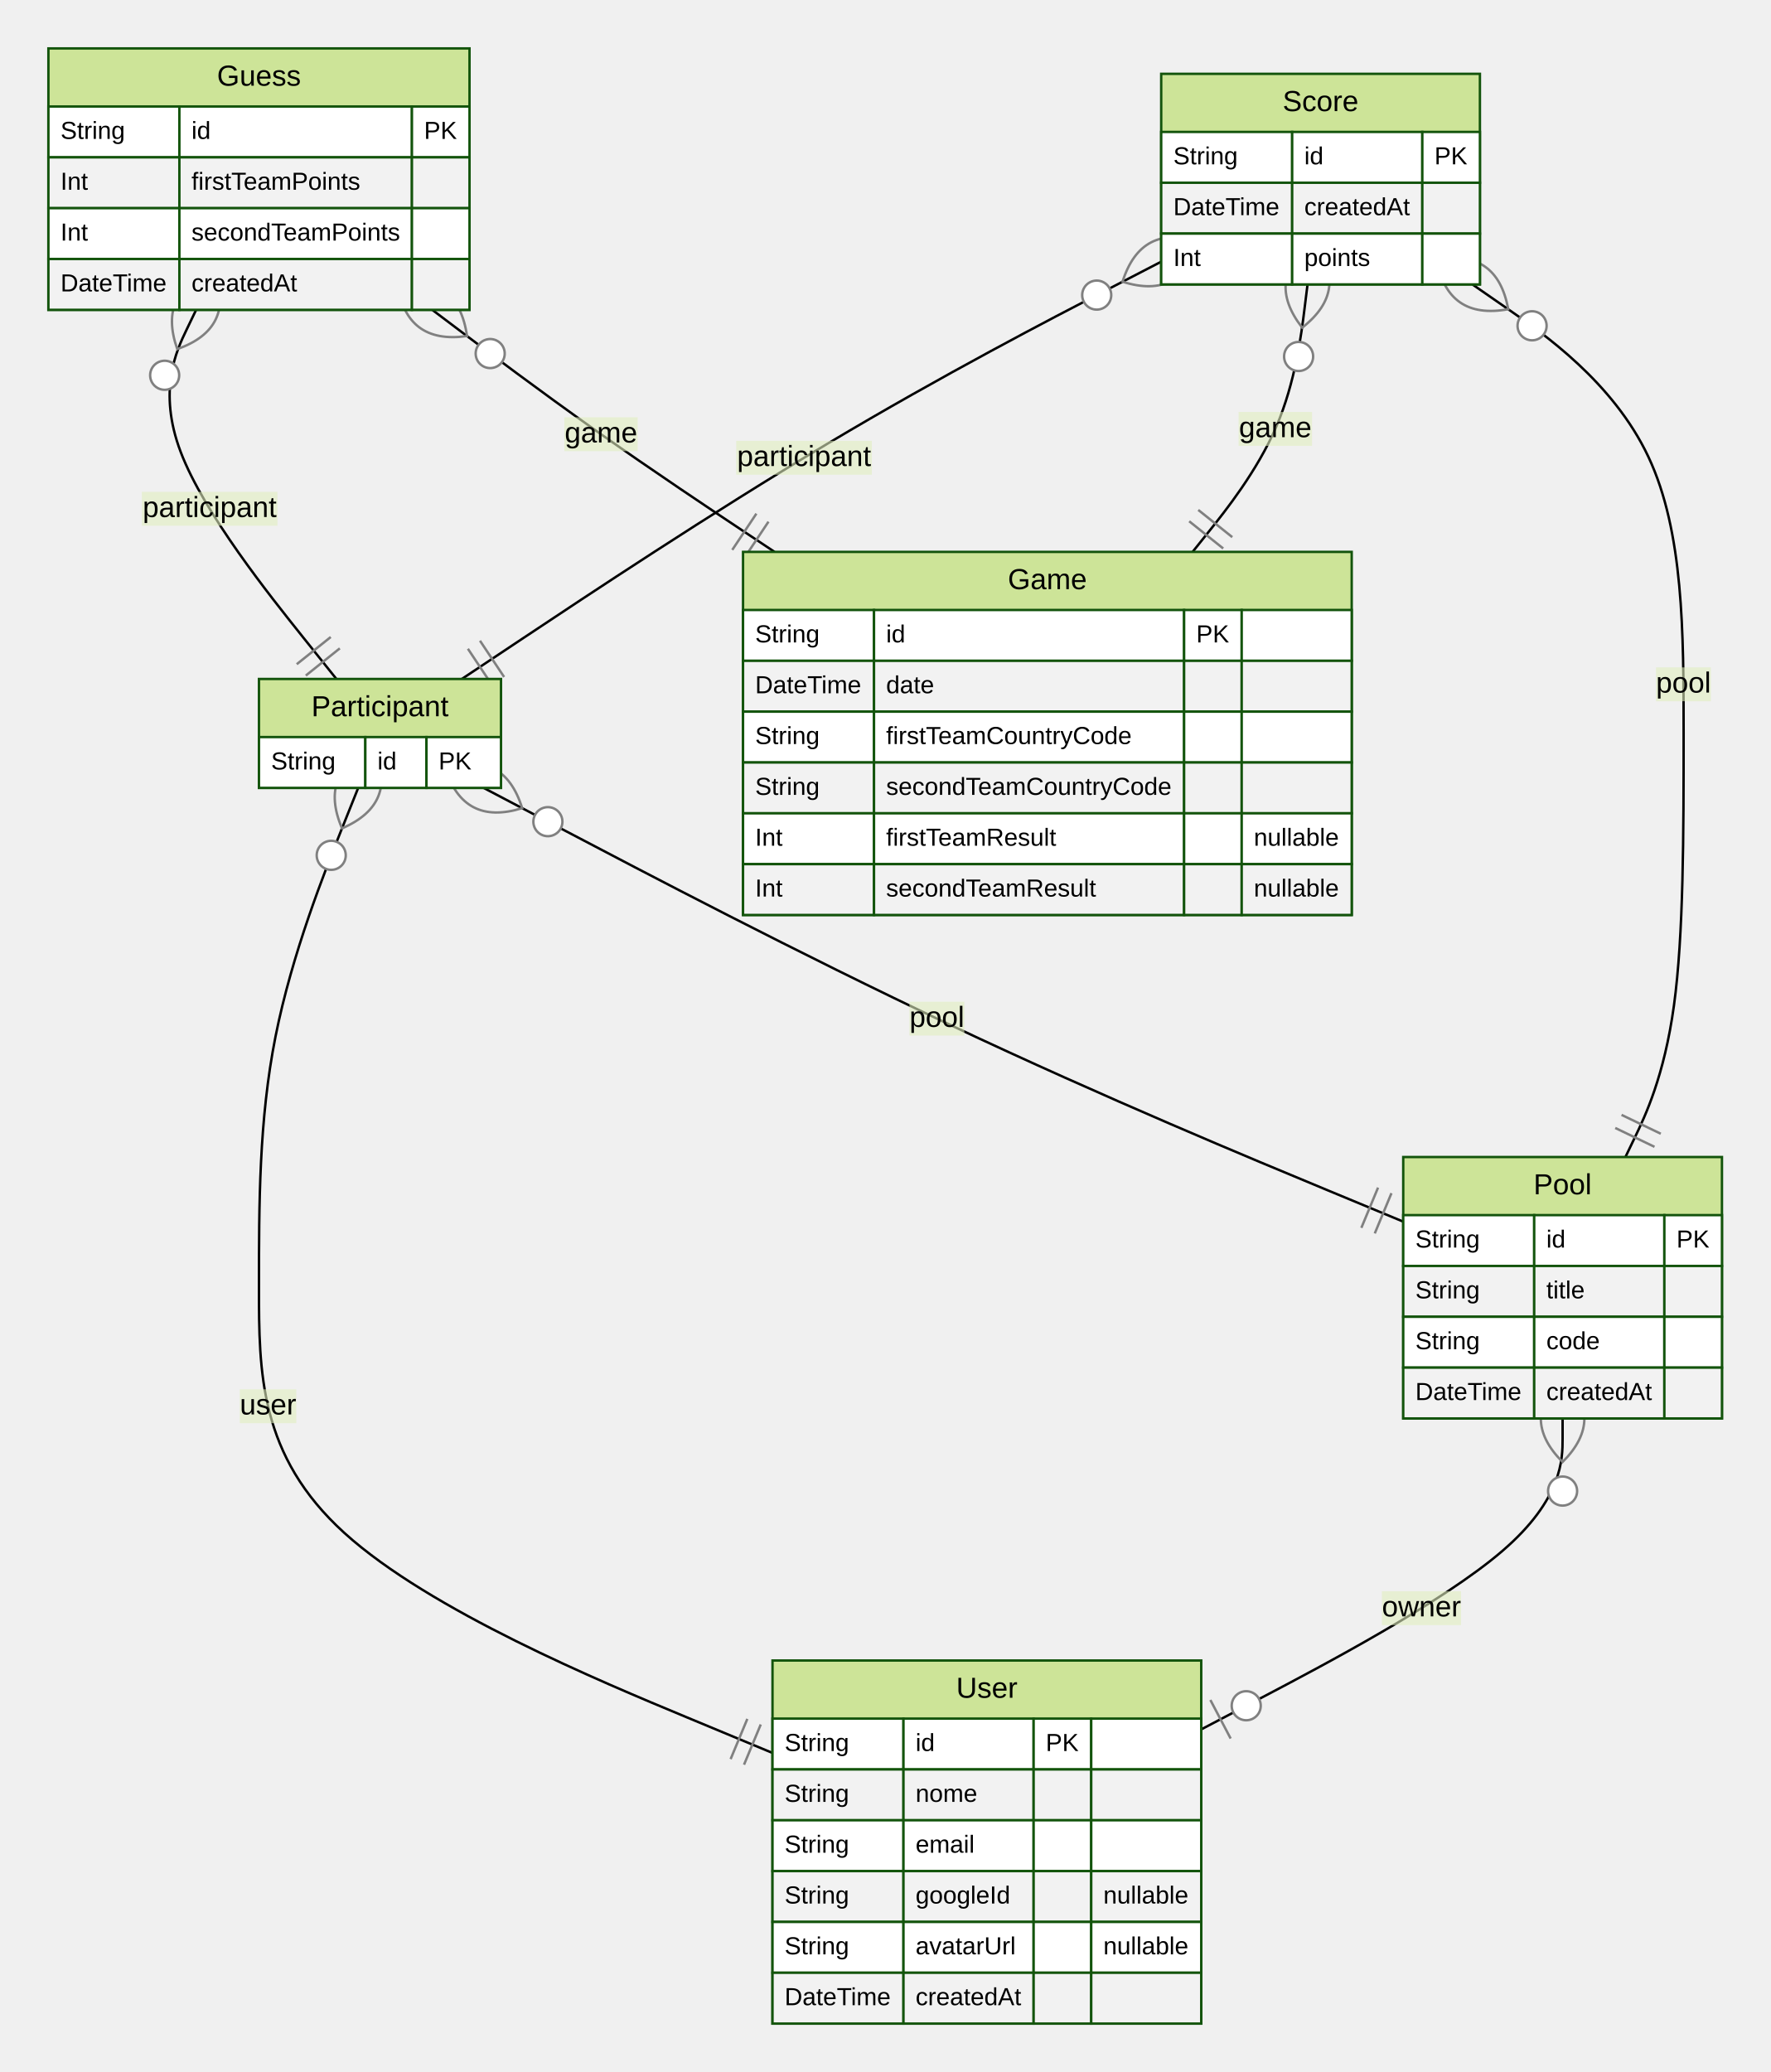
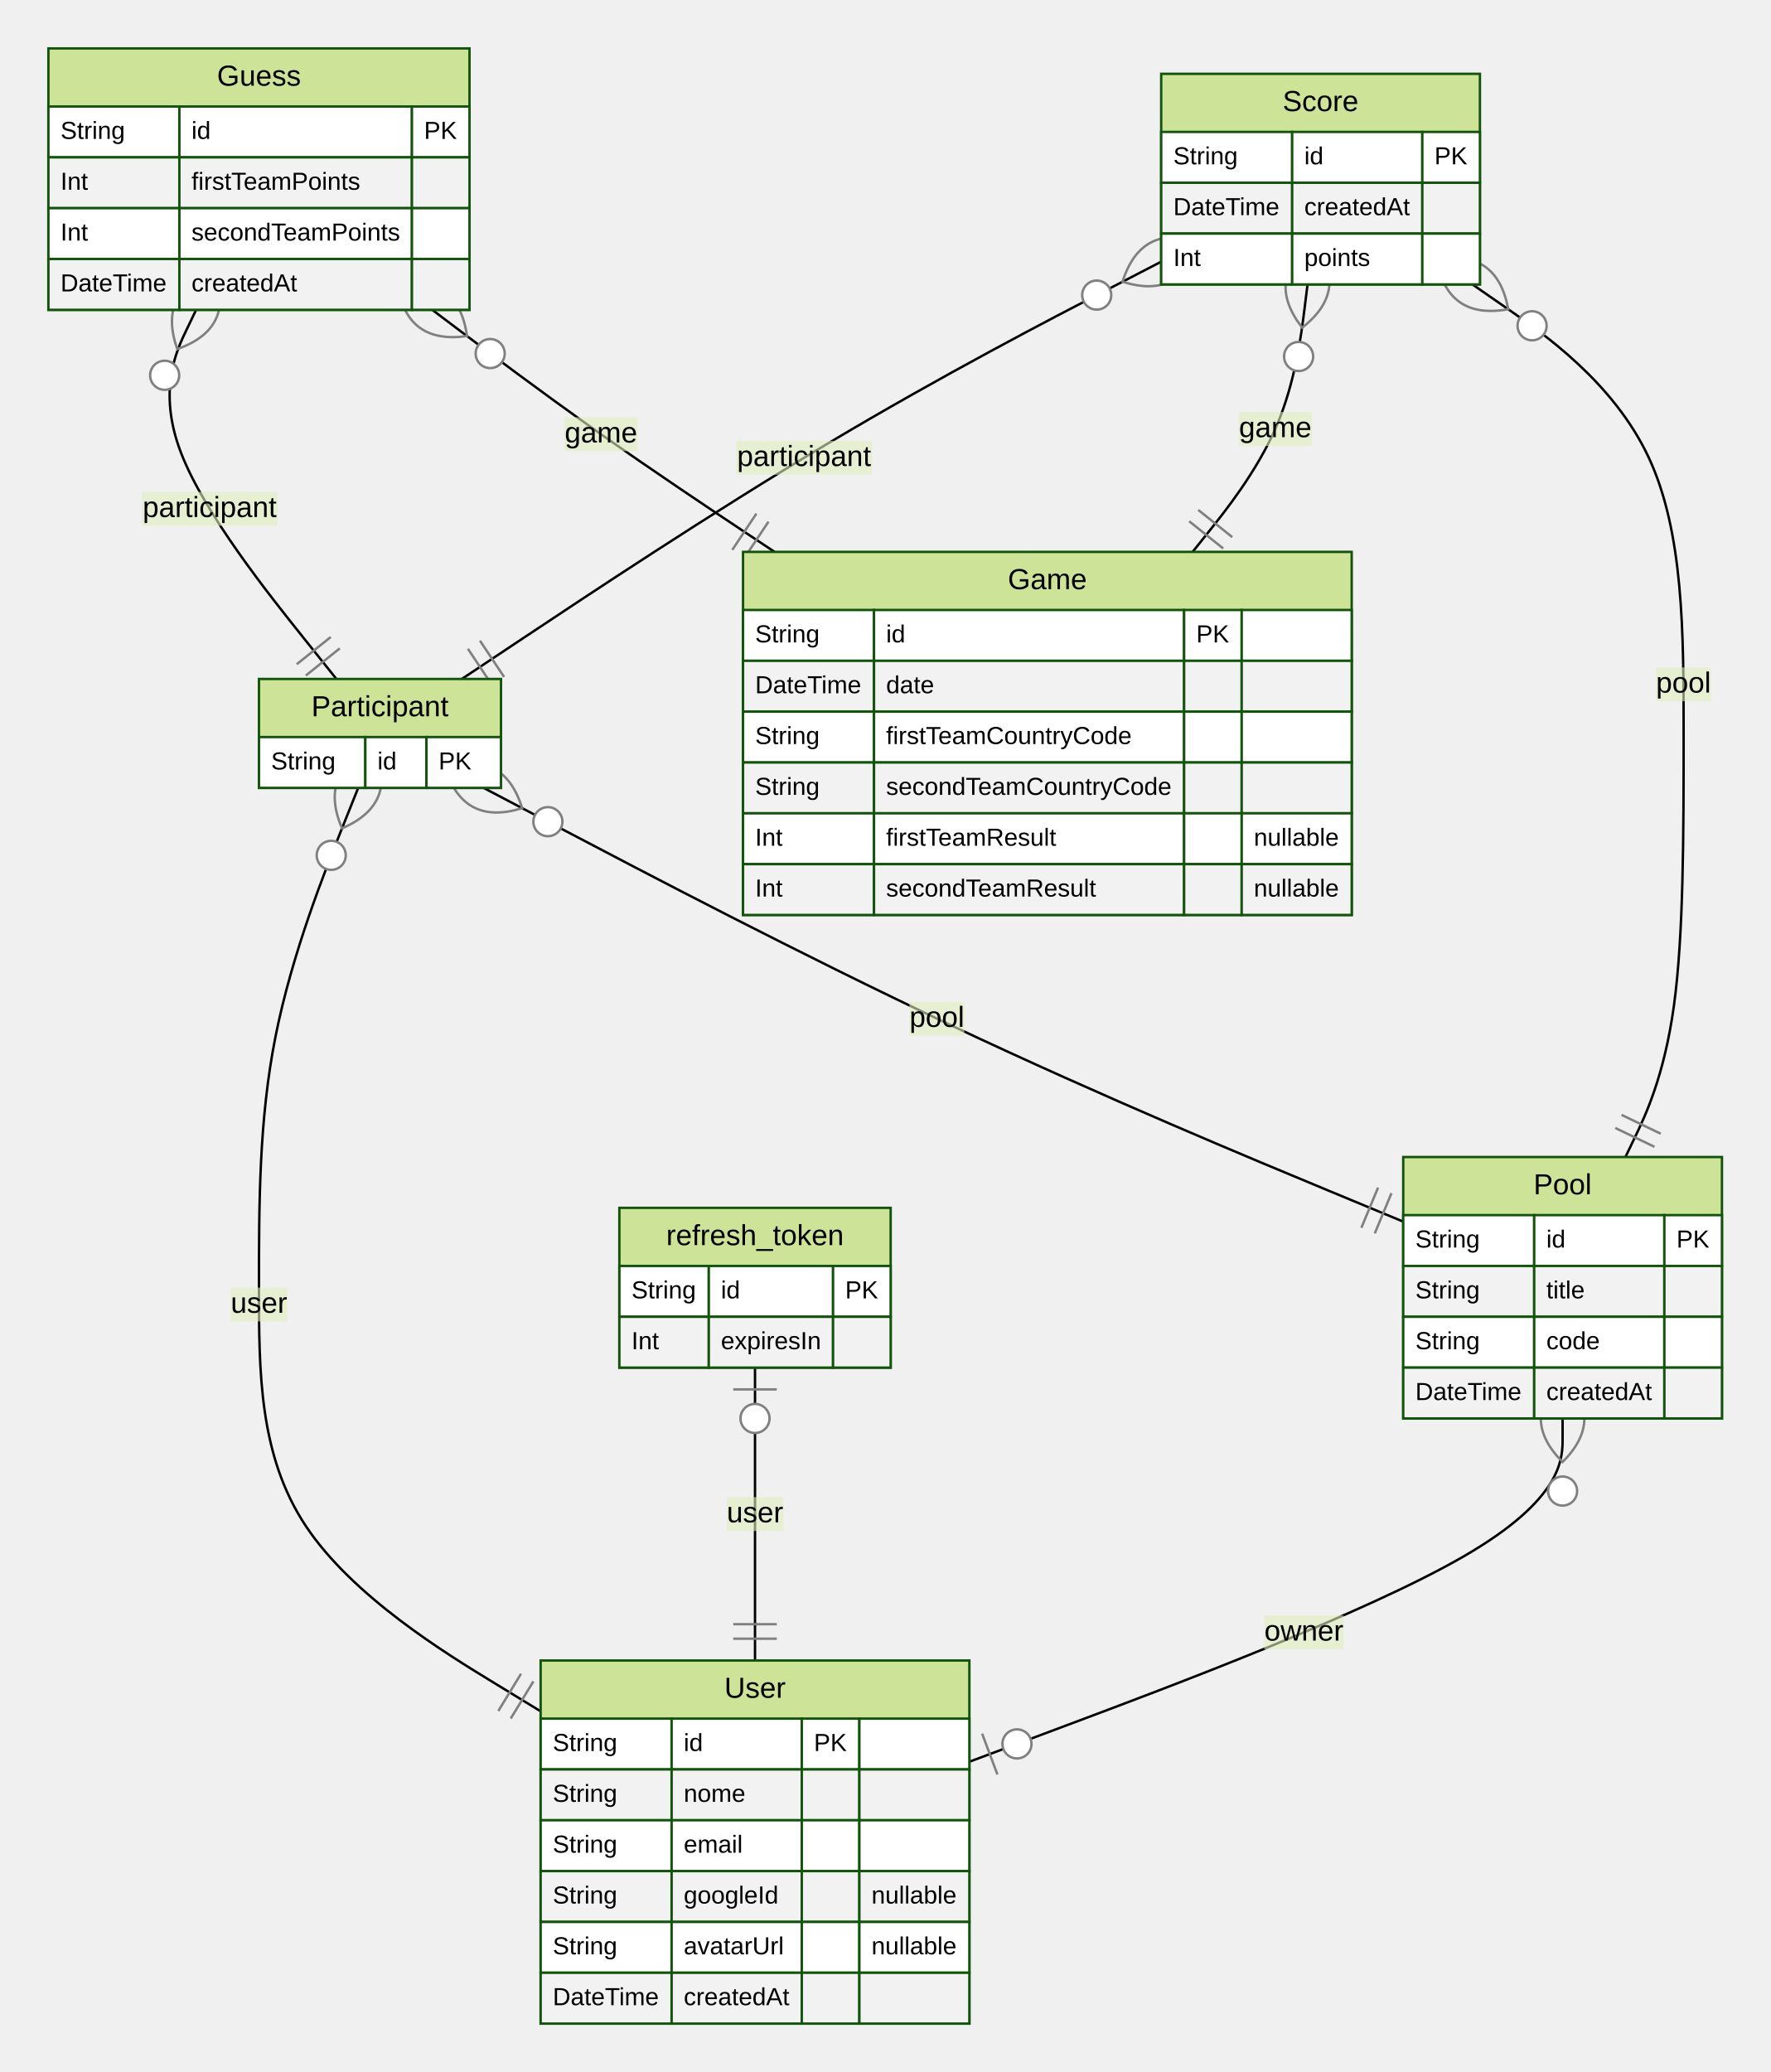
<svg xmlns="http://www.w3.org/2000/svg" aria-labelledby="chart-title-mermaid-0 chart-desc-mermaid-0" role="img" viewBox="0 0 731.446 856" style="max-width: 731.446px; background-color: white;" width="100%" id="mermaid-0">
  <style>#mermaid-0 {font-family:"trebuchet ms",verdana,arial,sans-serif;font-size:16px;fill:#000000;}#mermaid-0 .error-icon{fill:#552222;}#mermaid-0 .error-text{fill:#552222;stroke:#552222;}#mermaid-0 .edge-thickness-normal{stroke-width:2px;}#mermaid-0 .edge-thickness-thick{stroke-width:3.5px;}#mermaid-0 .edge-pattern-solid{stroke-dasharray:0;}#mermaid-0 .edge-pattern-dashed{stroke-dasharray:3;}#mermaid-0 .edge-pattern-dotted{stroke-dasharray:2;}#mermaid-0 .marker{fill:#000000;stroke:#000000;}#mermaid-0 .marker.cross{stroke:#000000;}#mermaid-0 svg{font-family:"trebuchet ms",verdana,arial,sans-serif;font-size:16px;}#mermaid-0 .entityBox{fill:#cde498;stroke:#13540c;}#mermaid-0 .attributeBoxOdd{fill:#ffffff;stroke:#13540c;}#mermaid-0 .attributeBoxEven{fill:#f2f2f2;stroke:#13540c;}#mermaid-0 .relationshipLabelBox{fill:hsl(78.158, 58.462%, 84.51%);opacity:0.7;background-color:hsl(78.158, 58.462%, 84.51%);}#mermaid-0 .relationshipLabelBox rect{opacity:0.5;}#mermaid-0 .relationshipLine{stroke:#000000;}#mermaid-0 :root{--mermaid-font-family:"trebuchet ms",verdana,arial,sans-serif;}</style>
  <g />
  <defs>
    <marker orient="auto" markerHeight="18" markerWidth="18" refY="9" refX="0" id="ONLY_ONE_START">
      <path d="M9,0 L9,18 M15,0 L15,18" fill="none" stroke="gray" />
    </marker>
  </defs>
  <defs>
    <marker orient="auto" markerHeight="18" markerWidth="18" refY="9" refX="18" id="ONLY_ONE_END">
      <path d="M3,0 L3,18 M9,0 L9,18" fill="none" stroke="gray" />
    </marker>
  </defs>
  <defs>
    <marker orient="auto" markerHeight="18" markerWidth="30" refY="9" refX="0" id="ZERO_OR_ONE_START">
      <circle r="6" cy="9" cx="21" fill="white" stroke="gray" />
      <path d="M9,0 L9,18" fill="none" stroke="gray" />
    </marker>
  </defs>
  <defs>
    <marker orient="auto" markerHeight="18" markerWidth="30" refY="9" refX="30" id="ZERO_OR_ONE_END">
      <circle r="6" cy="9" cx="9" fill="white" stroke="gray" />
      <path d="M21,0 L21,18" fill="none" stroke="gray" />
    </marker>
  </defs>
  <defs>
    <marker orient="auto" markerHeight="36" markerWidth="45" refY="18" refX="18" id="ONE_OR_MORE_START">
      <path d="M0,18 Q 18,0 36,18 Q 18,36 0,18 M42,9 L42,27" fill="none" stroke="gray" />
    </marker>
  </defs>
  <defs>
    <marker orient="auto" markerHeight="36" markerWidth="45" refY="18" refX="27" id="ONE_OR_MORE_END">
      <path d="M3,9 L3,27 M9,18 Q27,0 45,18 Q27,36 9,18" fill="none" stroke="gray" />
    </marker>
  </defs>
  <defs>
    <marker orient="auto" markerHeight="36" markerWidth="57" refY="18" refX="18" id="ZERO_OR_MORE_START">
      <circle r="6" cy="18" cx="48" fill="white" stroke="gray" />
      <path d="M0,18 Q18,0 36,18 Q18,36 0,18" fill="none" stroke="gray" />
    </marker>
  </defs>
  <defs>
    <marker orient="auto" markerHeight="36" markerWidth="57" refY="18" refX="39" id="ZERO_OR_MORE_END">
      <circle r="6" cy="18" cx="9" fill="white" stroke="gray" />
      <path d="M21,18 Q39,0 57,18 Q39,36 21,18" fill="none" stroke="gray" />
    </marker>
  </defs>
-   <path marker-start="url(#ZERO_OR_MORE_START)" marker-end="url(#ZERO_OR_ONE_END)" fill="none" stroke="gray" d="M645.605,586L645.605,594.333C645.605,602.667,645.605,619.333,620.721,640.743C595.837,662.153,546.07,688.305,521.186,701.382L496.302,714.458" class="er relationshipLine" />
-   <path marker-start="url(#ZERO_OR_MORE_START)" marker-end="url(#ONLY_ONE_END)" fill="none" stroke="gray" d="M147.993,325.5L141.16,342.583C134.326,359.667,120.66,393.833,113.826,428.25C106.993,462.667,106.993,497.333,106.993,532C106.993,566.667,106.993,601.333,142.355,633.365C177.717,665.396,248.442,694.792,283.804,709.49L319.166,724.188" class="er relationshipLine" />
+   <path marker-start="url(#ZERO_OR_MORE_START)" marker-end="url(#ZERO_OR_ONE_END)" fill="none" stroke="gray" d="M645.605,586L645.605,594.333C645.605,602.667,645.605,619.333,604.756,642.97C563.907,666.607,482.209,697.213,441.36,712.516L400.511,727.82" class="er relationshipLine" />
+   <path marker-start="url(#ZERO_OR_MORE_START)" marker-end="url(#ONLY_ONE_END)" fill="none" stroke="gray" d="M147.993,325.5L141.16,342.583C134.326,359.667,120.66,393.833,113.826,428.25C106.993,462.667,106.993,497.333,106.993,532C106.993,566.667,106.993,601.333,126.39,630.497C145.787,659.661,184.581,683.321,203.978,695.152L223.375,706.982" class="er relationshipLine" />
  <path marker-start="url(#ZERO_OR_MORE_START)" marker-end="url(#ONLY_ONE_END)" fill="none" stroke="gray" d="M199.81,325.5L232.319,342.583C264.828,359.667,329.846,393.833,393.171,423.698C456.497,453.564,518.13,479.127,548.947,491.909L579.763,504.691" class="er relationshipLine" />
  <path marker-start="url(#ZERO_OR_MORE_START)" marker-end="url(#ONLY_ONE_END)" fill="none" stroke="gray" d="M81.032,128L77.025,136.333C73.019,144.667,65.006,161.333,74.666,186.75C84.326,212.167,111.66,246.333,125.326,263.417L138.993,280.5" class="er relationshipLine" />
  <path marker-start="url(#ZERO_OR_MORE_START)" marker-end="url(#ONLY_ONE_END)" fill="none" stroke="gray" d="M178.58,128L189.627,136.333C200.674,144.667,222.769,161.333,246.341,178C269.913,194.667,294.962,211.333,307.487,219.667L320.012,228" class="er relationshipLine" />
  <path marker-start="url(#ZERO_OR_MORE_START)" marker-end="url(#ONLY_ONE_END)" fill="none" stroke="gray" d="M479.763,108.111L457.28,119.759C434.797,131.407,389.83,154.704,341.671,183.435C293.512,212.167,242.161,246.333,216.485,263.417L190.81,280.5" class="er relationshipLine" />
  <path marker-start="url(#ZERO_OR_MORE_START)" marker-end="url(#ONLY_ONE_END)" fill="none" stroke="gray" d="M540.221,117.5L538.974,127.583C537.726,137.667,535.23,157.833,527.315,176.25C519.401,194.667,506.068,211.333,499.401,219.667L492.734,228" class="er relationshipLine" />
  <path marker-start="url(#ZERO_OR_MORE_START)" marker-end="url(#ONLY_ONE_END)" fill="none" stroke="gray" d="M608.345,117.5L622.888,127.583C637.432,137.667,666.518,157.833,681.061,188.75C695.605,219.667,695.605,261.333,695.605,303C695.605,344.667,695.605,386.333,691.598,415.5C687.592,444.667,679.579,461.333,675.573,469.667L671.566,478" class="er relationshipLine" />
+   <path marker-start="url(#ZERO_OR_ONE_START)" marker-end="url(#ONLY_ONE_END)" fill="none" stroke="gray" d="M311.943,565L311.943,576.833C311.943,588.667,311.943,612.333,311.943,632.5C311.943,652.667,311.943,669.333,311.943,677.667L311.943,686" class="er relationshipLine" />
  <g transform="translate(579.7632,478 )" id="Pool">
    <rect height="108" width="131.683" y="0" x="0" stroke="gray" fill-opacity="100%" fill="honeydew" class="er entityBox" />
    <text transform="translate(65.84149,12)" style="font-family: &quot;trebuchet ms&quot;, verdana, arial, sans-serif;; font-size: 12px" text-anchor="middle" dominant-baseline="middle" y="0" x="0" id="entity-Pool" class="er entityLabel">Pool</text>
    <rect height="21" width="54.113" y="24" x="0" stroke="gray" fill-opacity="100%" fill="honeydew" class="er attributeBoxOdd" />
    <text transform="translate(5,34.5)" style="font-family: &quot;trebuchet ms&quot;, verdana, arial, sans-serif;; font-size: 10.2px" text-anchor="left" dominant-baseline="middle" y="0" x="0" id="entity-Pool-attr-1-type" class="er entityLabel">String</text>
    <rect height="21" width="53.775" y="24" x="54.113" stroke="gray" fill-opacity="100%" fill="honeydew" class="er attributeBoxOdd" />
    <text transform="translate(59.11313,34.5)" style="font-family: &quot;trebuchet ms&quot;, verdana, arial, sans-serif;; font-size: 10.2px" text-anchor="left" dominant-baseline="middle" y="0" x="0" id="entity-Pool-attr-1-name" class="er entityLabel">id</text>
    <rect height="21" width="23.795" y="24" x="107.888" stroke="gray" fill-opacity="100%" fill="honeydew" class="er attributeBoxOdd" />
    <text transform="translate(112.888,34.5)" style="font-family: &quot;trebuchet ms&quot;, verdana, arial, sans-serif;; font-size: 10.2px" text-anchor="left" dominant-baseline="middle" y="0" x="0" id="entity-Pool-attr-1-key" class="er entityLabel">PK</text>
    <rect height="21" width="54.113" y="45" x="0" stroke="gray" fill-opacity="100%" fill="honeydew" class="er attributeBoxEven" />
    <text transform="translate(5,55.5)" style="font-family: &quot;trebuchet ms&quot;, verdana, arial, sans-serif;; font-size: 10.2px" text-anchor="left" dominant-baseline="middle" y="0" x="0" id="entity-Pool-attr-2-type" class="er entityLabel">String</text>
    <rect height="21" width="53.775" y="45" x="54.113" stroke="gray" fill-opacity="100%" fill="honeydew" class="er attributeBoxEven" />
    <text transform="translate(59.11313,55.5)" style="font-family: &quot;trebuchet ms&quot;, verdana, arial, sans-serif;; font-size: 10.2px" text-anchor="left" dominant-baseline="middle" y="0" x="0" id="entity-Pool-attr-2-name" class="er entityLabel">title</text>
    <rect height="21" width="23.795" y="45" x="107.888" stroke="gray" fill-opacity="100%" fill="honeydew" class="er attributeBoxEven" />
    <text transform="translate(112.888,55.5)" style="font-family: &quot;trebuchet ms&quot;, verdana, arial, sans-serif;; font-size: 10.2px" text-anchor="left" dominant-baseline="middle" y="0" x="0" id="entity-Pool-attr-2-key" class="er entityLabel" />
    <rect height="21" width="54.113" y="66" x="0" stroke="gray" fill-opacity="100%" fill="honeydew" class="er attributeBoxOdd" />
    <text transform="translate(5,76.5)" style="font-family: &quot;trebuchet ms&quot;, verdana, arial, sans-serif;; font-size: 10.2px" text-anchor="left" dominant-baseline="middle" y="0" x="0" id="entity-Pool-attr-3-type" class="er entityLabel">String</text>
    <rect height="21" width="53.775" y="66" x="54.113" stroke="gray" fill-opacity="100%" fill="honeydew" class="er attributeBoxOdd" />
    <text transform="translate(59.11313,76.5)" style="font-family: &quot;trebuchet ms&quot;, verdana, arial, sans-serif;; font-size: 10.2px" text-anchor="left" dominant-baseline="middle" y="0" x="0" id="entity-Pool-attr-3-name" class="er entityLabel">code</text>
    <rect height="21" width="23.795" y="66" x="107.888" stroke="gray" fill-opacity="100%" fill="honeydew" class="er attributeBoxOdd" />
    <text transform="translate(112.888,76.5)" style="font-family: &quot;trebuchet ms&quot;, verdana, arial, sans-serif;; font-size: 10.2px" text-anchor="left" dominant-baseline="middle" y="0" x="0" id="entity-Pool-attr-3-key" class="er entityLabel" />
    <rect height="21" width="54.113" y="87" x="0" stroke="gray" fill-opacity="100%" fill="honeydew" class="er attributeBoxEven" />
    <text transform="translate(5,97.5)" style="font-family: &quot;trebuchet ms&quot;, verdana, arial, sans-serif;; font-size: 10.2px" text-anchor="left" dominant-baseline="middle" y="0" x="0" id="entity-Pool-attr-4-type" class="er entityLabel">DateTime</text>
    <rect height="21" width="53.775" y="87" x="54.113" stroke="gray" fill-opacity="100%" fill="honeydew" class="er attributeBoxEven" />
    <text transform="translate(59.11313,97.5)" style="font-family: &quot;trebuchet ms&quot;, verdana, arial, sans-serif;; font-size: 10.2px" text-anchor="left" dominant-baseline="middle" y="0" x="0" id="entity-Pool-attr-4-name" class="er entityLabel">createdAt</text>
    <rect height="21" width="23.795" y="87" x="107.888" stroke="gray" fill-opacity="100%" fill="honeydew" class="er attributeBoxEven" />
    <text transform="translate(112.888,97.5)" style="font-family: &quot;trebuchet ms&quot;, verdana, arial, sans-serif;; font-size: 10.2px" text-anchor="left" dominant-baseline="middle" y="0" x="0" id="entity-Pool-attr-4-key" class="er entityLabel" />
  </g>
  <g transform="translate(106.9931,280.5 )" id="Participant">
    <rect height="45" width="100" y="0" x="0" stroke="gray" fill-opacity="100%" fill="honeydew" class="er entityBox" />
    <text transform="translate(50,12)" style="font-family: &quot;trebuchet ms&quot;, verdana, arial, sans-serif;; font-size: 12px" text-anchor="middle" dominant-baseline="middle" y="0" x="0" id="entity-Participant" class="er entityLabel">Participant</text>
    <rect height="21" width="43.945" y="24" x="0" stroke="gray" fill-opacity="100%" fill="honeydew" class="er attributeBoxOdd" />
    <text transform="translate(5,34.5)" style="font-family: &quot;trebuchet ms&quot;, verdana, arial, sans-serif;; font-size: 10.2px" text-anchor="left" dominant-baseline="middle" y="0" x="0" id="entity-Participant-attr-1-type" class="er entityLabel">String</text>
    <rect height="21" width="25.262" y="24" x="43.945" stroke="gray" fill-opacity="100%" fill="honeydew" class="er attributeBoxOdd" />
    <text transform="translate(48.94526,34.5)" style="font-family: &quot;trebuchet ms&quot;, verdana, arial, sans-serif;; font-size: 10.2px" text-anchor="left" dominant-baseline="middle" y="0" x="0" id="entity-Participant-attr-1-name" class="er entityLabel">id</text>
    <rect height="21" width="30.793" y="24" x="69.207" stroke="gray" fill-opacity="100%" fill="honeydew" class="er attributeBoxOdd" />
    <text transform="translate(74.20681,34.5)" style="font-family: &quot;trebuchet ms&quot;, verdana, arial, sans-serif;; font-size: 10.2px" text-anchor="left" dominant-baseline="middle" y="0" x="0" id="entity-Participant-attr-1-key" class="er entityLabel">PK</text>
  </g>
-   <g transform="translate(319.1661,686 )" id="User">
+   <g transform="translate(223.3748,686 )" id="User">
    <rect height="150" width="177.136" y="0" x="0" stroke="gray" fill-opacity="100%" fill="honeydew" class="er entityBox" />
    <text transform="translate(88.5681,12)" style="font-family: &quot;trebuchet ms&quot;, verdana, arial, sans-serif;; font-size: 12px" text-anchor="middle" dominant-baseline="middle" y="0" x="0" id="entity-User" class="er entityLabel">User</text>
    <rect height="21" width="54.113" y="24" x="0" stroke="gray" fill-opacity="100%" fill="honeydew" class="er attributeBoxOdd" />
    <text transform="translate(5,34.5)" style="font-family: &quot;trebuchet ms&quot;, verdana, arial, sans-serif;; font-size: 10.2px" text-anchor="left" dominant-baseline="middle" y="0" x="0" id="entity-User-attr-1-type" class="er entityLabel">String</text>
    <rect height="21" width="53.775" y="24" x="54.113" stroke="gray" fill-opacity="100%" fill="honeydew" class="er attributeBoxOdd" />
    <text transform="translate(59.11313,34.5)" style="font-family: &quot;trebuchet ms&quot;, verdana, arial, sans-serif;; font-size: 10.2px" text-anchor="left" dominant-baseline="middle" y="0" x="0" id="entity-User-attr-1-name" class="er entityLabel">id</text>
    <rect height="21" width="23.795" y="24" x="107.888" stroke="gray" fill-opacity="100%" fill="honeydew" class="er attributeBoxOdd" />
    <text transform="translate(112.888,34.5)" style="font-family: &quot;trebuchet ms&quot;, verdana, arial, sans-serif;; font-size: 10.2px" text-anchor="left" dominant-baseline="middle" y="0" x="0" id="entity-User-attr-1-key" class="er entityLabel">PK</text>
    <rect height="21" width="45.453" y="24" x="131.683" stroke="gray" fill-opacity="100%" fill="honeydew" class="er attributeBoxOdd" />
    <text transform="translate(136.683,34.5)" style="font-family: &quot;trebuchet ms&quot;, verdana, arial, sans-serif;; font-size: 10.2px" text-anchor="left" dominant-baseline="middle" y="0" x="0" id="entity-User-attr-1-comment" class="er entityLabel" />
    <rect height="21" width="54.113" y="45" x="0" stroke="gray" fill-opacity="100%" fill="honeydew" class="er attributeBoxEven" />
    <text transform="translate(5,55.5)" style="font-family: &quot;trebuchet ms&quot;, verdana, arial, sans-serif;; font-size: 10.2px" text-anchor="left" dominant-baseline="middle" y="0" x="0" id="entity-User-attr-2-type" class="er entityLabel">String</text>
    <rect height="21" width="53.775" y="45" x="54.113" stroke="gray" fill-opacity="100%" fill="honeydew" class="er attributeBoxEven" />
    <text transform="translate(59.11313,55.5)" style="font-family: &quot;trebuchet ms&quot;, verdana, arial, sans-serif;; font-size: 10.2px" text-anchor="left" dominant-baseline="middle" y="0" x="0" id="entity-User-attr-2-name" class="er entityLabel">nome</text>
    <rect height="21" width="23.795" y="45" x="107.888" stroke="gray" fill-opacity="100%" fill="honeydew" class="er attributeBoxEven" />
    <text transform="translate(112.888,55.5)" style="font-family: &quot;trebuchet ms&quot;, verdana, arial, sans-serif;; font-size: 10.2px" text-anchor="left" dominant-baseline="middle" y="0" x="0" id="entity-User-attr-2-key" class="er entityLabel" />
    <rect height="21" width="45.453" y="45" x="131.683" stroke="gray" fill-opacity="100%" fill="honeydew" class="er attributeBoxEven" />
    <text transform="translate(136.683,55.5)" style="font-family: &quot;trebuchet ms&quot;, verdana, arial, sans-serif;; font-size: 10.2px" text-anchor="left" dominant-baseline="middle" y="0" x="0" id="entity-User-attr-2-comment" class="er entityLabel" />
    <rect height="21" width="54.113" y="66" x="0" stroke="gray" fill-opacity="100%" fill="honeydew" class="er attributeBoxOdd" />
    <text transform="translate(5,76.5)" style="font-family: &quot;trebuchet ms&quot;, verdana, arial, sans-serif;; font-size: 10.2px" text-anchor="left" dominant-baseline="middle" y="0" x="0" id="entity-User-attr-3-type" class="er entityLabel">String</text>
    <rect height="21" width="53.775" y="66" x="54.113" stroke="gray" fill-opacity="100%" fill="honeydew" class="er attributeBoxOdd" />
    <text transform="translate(59.11313,76.5)" style="font-family: &quot;trebuchet ms&quot;, verdana, arial, sans-serif;; font-size: 10.2px" text-anchor="left" dominant-baseline="middle" y="0" x="0" id="entity-User-attr-3-name" class="er entityLabel">email</text>
    <rect height="21" width="23.795" y="66" x="107.888" stroke="gray" fill-opacity="100%" fill="honeydew" class="er attributeBoxOdd" />
    <text transform="translate(112.888,76.5)" style="font-family: &quot;trebuchet ms&quot;, verdana, arial, sans-serif;; font-size: 10.2px" text-anchor="left" dominant-baseline="middle" y="0" x="0" id="entity-User-attr-3-key" class="er entityLabel" />
    <rect height="21" width="45.453" y="66" x="131.683" stroke="gray" fill-opacity="100%" fill="honeydew" class="er attributeBoxOdd" />
    <text transform="translate(136.683,76.5)" style="font-family: &quot;trebuchet ms&quot;, verdana, arial, sans-serif;; font-size: 10.2px" text-anchor="left" dominant-baseline="middle" y="0" x="0" id="entity-User-attr-3-comment" class="er entityLabel" />
    <rect height="21" width="54.113" y="87" x="0" stroke="gray" fill-opacity="100%" fill="honeydew" class="er attributeBoxEven" />
    <text transform="translate(5,97.5)" style="font-family: &quot;trebuchet ms&quot;, verdana, arial, sans-serif;; font-size: 10.2px" text-anchor="left" dominant-baseline="middle" y="0" x="0" id="entity-User-attr-4-type" class="er entityLabel">String</text>
    <rect height="21" width="53.775" y="87" x="54.113" stroke="gray" fill-opacity="100%" fill="honeydew" class="er attributeBoxEven" />
    <text transform="translate(59.11313,97.5)" style="font-family: &quot;trebuchet ms&quot;, verdana, arial, sans-serif;; font-size: 10.2px" text-anchor="left" dominant-baseline="middle" y="0" x="0" id="entity-User-attr-4-name" class="er entityLabel">googleId</text>
    <rect height="21" width="23.795" y="87" x="107.888" stroke="gray" fill-opacity="100%" fill="honeydew" class="er attributeBoxEven" />
    <text transform="translate(112.888,97.5)" style="font-family: &quot;trebuchet ms&quot;, verdana, arial, sans-serif;; font-size: 10.2px" text-anchor="left" dominant-baseline="middle" y="0" x="0" id="entity-User-attr-4-key" class="er entityLabel" />
    <rect height="21" width="45.453" y="87" x="131.683" stroke="gray" fill-opacity="100%" fill="honeydew" class="er attributeBoxEven" />
    <text transform="translate(136.683,97.5)" style="font-family: &quot;trebuchet ms&quot;, verdana, arial, sans-serif;; font-size: 10.2px" text-anchor="left" dominant-baseline="middle" y="0" x="0" id="entity-User-attr-4-comment" class="er entityLabel">nullable</text>
    <rect height="21" width="54.113" y="108" x="0" stroke="gray" fill-opacity="100%" fill="honeydew" class="er attributeBoxOdd" />
    <text transform="translate(5,118.5)" style="font-family: &quot;trebuchet ms&quot;, verdana, arial, sans-serif;; font-size: 10.2px" text-anchor="left" dominant-baseline="middle" y="0" x="0" id="entity-User-attr-5-type" class="er entityLabel">String</text>
    <rect height="21" width="53.775" y="108" x="54.113" stroke="gray" fill-opacity="100%" fill="honeydew" class="er attributeBoxOdd" />
    <text transform="translate(59.11313,118.5)" style="font-family: &quot;trebuchet ms&quot;, verdana, arial, sans-serif;; font-size: 10.2px" text-anchor="left" dominant-baseline="middle" y="0" x="0" id="entity-User-attr-5-name" class="er entityLabel">avatarUrl</text>
    <rect height="21" width="23.795" y="108" x="107.888" stroke="gray" fill-opacity="100%" fill="honeydew" class="er attributeBoxOdd" />
    <text transform="translate(112.888,118.5)" style="font-family: &quot;trebuchet ms&quot;, verdana, arial, sans-serif;; font-size: 10.2px" text-anchor="left" dominant-baseline="middle" y="0" x="0" id="entity-User-attr-5-key" class="er entityLabel" />
    <rect height="21" width="45.453" y="108" x="131.683" stroke="gray" fill-opacity="100%" fill="honeydew" class="er attributeBoxOdd" />
    <text transform="translate(136.683,118.5)" style="font-family: &quot;trebuchet ms&quot;, verdana, arial, sans-serif;; font-size: 10.2px" text-anchor="left" dominant-baseline="middle" y="0" x="0" id="entity-User-attr-5-comment" class="er entityLabel">nullable</text>
    <rect height="21" width="54.113" y="129" x="0" stroke="gray" fill-opacity="100%" fill="honeydew" class="er attributeBoxEven" />
    <text transform="translate(5,139.5)" style="font-family: &quot;trebuchet ms&quot;, verdana, arial, sans-serif;; font-size: 10.2px" text-anchor="left" dominant-baseline="middle" y="0" x="0" id="entity-User-attr-6-type" class="er entityLabel">DateTime</text>
    <rect height="21" width="53.775" y="129" x="54.113" stroke="gray" fill-opacity="100%" fill="honeydew" class="er attributeBoxEven" />
    <text transform="translate(59.11313,139.5)" style="font-family: &quot;trebuchet ms&quot;, verdana, arial, sans-serif;; font-size: 10.2px" text-anchor="left" dominant-baseline="middle" y="0" x="0" id="entity-User-attr-6-name" class="er entityLabel">createdAt</text>
    <rect height="21" width="23.795" y="129" x="107.888" stroke="gray" fill-opacity="100%" fill="honeydew" class="er attributeBoxEven" />
    <text transform="translate(112.888,139.5)" style="font-family: &quot;trebuchet ms&quot;, verdana, arial, sans-serif;; font-size: 10.2px" text-anchor="left" dominant-baseline="middle" y="0" x="0" id="entity-User-attr-6-key" class="er entityLabel" />
    <rect height="21" width="45.453" y="129" x="131.683" stroke="gray" fill-opacity="100%" fill="honeydew" class="er attributeBoxEven" />
    <text transform="translate(136.683,139.5)" style="font-family: &quot;trebuchet ms&quot;, verdana, arial, sans-serif;; font-size: 10.2px" text-anchor="left" dominant-baseline="middle" y="0" x="0" id="entity-User-attr-6-comment" class="er entityLabel" />
  </g>
  <g transform="translate(306.9931,228 )" id="Game">
    <rect height="150" width="251.482" y="0" x="0" stroke="gray" fill-opacity="100%" fill="honeydew" class="er entityBox" />
    <text transform="translate(125.7411,12)" style="font-family: &quot;trebuchet ms&quot;, verdana, arial, sans-serif;; font-size: 12px" text-anchor="middle" dominant-baseline="middle" y="0" x="0" id="entity-Game" class="er entityLabel">Game</text>
    <rect height="21" width="54.113" y="24" x="0" stroke="gray" fill-opacity="100%" fill="honeydew" class="er attributeBoxOdd" />
    <text transform="translate(5,34.5)" style="font-family: &quot;trebuchet ms&quot;, verdana, arial, sans-serif;; font-size: 10.2px" text-anchor="left" dominant-baseline="middle" y="0" x="0" id="entity-Game-attr-1-type" class="er entityLabel">String</text>
    <rect height="21" width="128.121" y="24" x="54.113" stroke="gray" fill-opacity="100%" fill="honeydew" class="er attributeBoxOdd" />
    <text transform="translate(59.11313,34.5)" style="font-family: &quot;trebuchet ms&quot;, verdana, arial, sans-serif;; font-size: 10.2px" text-anchor="left" dominant-baseline="middle" y="0" x="0" id="entity-Game-attr-1-name" class="er entityLabel">id</text>
    <rect height="21" width="23.795" y="24" x="182.234" stroke="gray" fill-opacity="100%" fill="honeydew" class="er attributeBoxOdd" />
    <text transform="translate(187.2339,34.5)" style="font-family: &quot;trebuchet ms&quot;, verdana, arial, sans-serif;; font-size: 10.2px" text-anchor="left" dominant-baseline="middle" y="0" x="0" id="entity-Game-attr-1-key" class="er entityLabel">PK</text>
    <rect height="21" width="45.453" y="24" x="206.029" stroke="gray" fill-opacity="100%" fill="honeydew" class="er attributeBoxOdd" />
    <text transform="translate(211.0289,34.5)" style="font-family: &quot;trebuchet ms&quot;, verdana, arial, sans-serif;; font-size: 10.2px" text-anchor="left" dominant-baseline="middle" y="0" x="0" id="entity-Game-attr-1-comment" class="er entityLabel" />
    <rect height="21" width="54.113" y="45" x="0" stroke="gray" fill-opacity="100%" fill="honeydew" class="er attributeBoxEven" />
    <text transform="translate(5,55.5)" style="font-family: &quot;trebuchet ms&quot;, verdana, arial, sans-serif;; font-size: 10.2px" text-anchor="left" dominant-baseline="middle" y="0" x="0" id="entity-Game-attr-2-type" class="er entityLabel">DateTime</text>
    <rect height="21" width="128.121" y="45" x="54.113" stroke="gray" fill-opacity="100%" fill="honeydew" class="er attributeBoxEven" />
    <text transform="translate(59.11313,55.5)" style="font-family: &quot;trebuchet ms&quot;, verdana, arial, sans-serif;; font-size: 10.2px" text-anchor="left" dominant-baseline="middle" y="0" x="0" id="entity-Game-attr-2-name" class="er entityLabel">date</text>
    <rect height="21" width="23.795" y="45" x="182.234" stroke="gray" fill-opacity="100%" fill="honeydew" class="er attributeBoxEven" />
    <text transform="translate(187.2339,55.5)" style="font-family: &quot;trebuchet ms&quot;, verdana, arial, sans-serif;; font-size: 10.2px" text-anchor="left" dominant-baseline="middle" y="0" x="0" id="entity-Game-attr-2-key" class="er entityLabel" />
    <rect height="21" width="45.453" y="45" x="206.029" stroke="gray" fill-opacity="100%" fill="honeydew" class="er attributeBoxEven" />
    <text transform="translate(211.0289,55.5)" style="font-family: &quot;trebuchet ms&quot;, verdana, arial, sans-serif;; font-size: 10.2px" text-anchor="left" dominant-baseline="middle" y="0" x="0" id="entity-Game-attr-2-comment" class="er entityLabel" />
    <rect height="21" width="54.113" y="66" x="0" stroke="gray" fill-opacity="100%" fill="honeydew" class="er attributeBoxOdd" />
    <text transform="translate(5,76.5)" style="font-family: &quot;trebuchet ms&quot;, verdana, arial, sans-serif;; font-size: 10.2px" text-anchor="left" dominant-baseline="middle" y="0" x="0" id="entity-Game-attr-3-type" class="er entityLabel">String</text>
    <rect height="21" width="128.121" y="66" x="54.113" stroke="gray" fill-opacity="100%" fill="honeydew" class="er attributeBoxOdd" />
    <text transform="translate(59.11313,76.5)" style="font-family: &quot;trebuchet ms&quot;, verdana, arial, sans-serif;; font-size: 10.2px" text-anchor="left" dominant-baseline="middle" y="0" x="0" id="entity-Game-attr-3-name" class="er entityLabel">firstTeamCountryCode</text>
    <rect height="21" width="23.795" y="66" x="182.234" stroke="gray" fill-opacity="100%" fill="honeydew" class="er attributeBoxOdd" />
    <text transform="translate(187.2339,76.5)" style="font-family: &quot;trebuchet ms&quot;, verdana, arial, sans-serif;; font-size: 10.2px" text-anchor="left" dominant-baseline="middle" y="0" x="0" id="entity-Game-attr-3-key" class="er entityLabel" />
    <rect height="21" width="45.453" y="66" x="206.029" stroke="gray" fill-opacity="100%" fill="honeydew" class="er attributeBoxOdd" />
    <text transform="translate(211.0289,76.5)" style="font-family: &quot;trebuchet ms&quot;, verdana, arial, sans-serif;; font-size: 10.2px" text-anchor="left" dominant-baseline="middle" y="0" x="0" id="entity-Game-attr-3-comment" class="er entityLabel" />
    <rect height="21" width="54.113" y="87" x="0" stroke="gray" fill-opacity="100%" fill="honeydew" class="er attributeBoxEven" />
    <text transform="translate(5,97.5)" style="font-family: &quot;trebuchet ms&quot;, verdana, arial, sans-serif;; font-size: 10.2px" text-anchor="left" dominant-baseline="middle" y="0" x="0" id="entity-Game-attr-4-type" class="er entityLabel">String</text>
    <rect height="21" width="128.121" y="87" x="54.113" stroke="gray" fill-opacity="100%" fill="honeydew" class="er attributeBoxEven" />
    <text transform="translate(59.11313,97.5)" style="font-family: &quot;trebuchet ms&quot;, verdana, arial, sans-serif;; font-size: 10.2px" text-anchor="left" dominant-baseline="middle" y="0" x="0" id="entity-Game-attr-4-name" class="er entityLabel">secondTeamCountryCode</text>
    <rect height="21" width="23.795" y="87" x="182.234" stroke="gray" fill-opacity="100%" fill="honeydew" class="er attributeBoxEven" />
    <text transform="translate(187.2339,97.5)" style="font-family: &quot;trebuchet ms&quot;, verdana, arial, sans-serif;; font-size: 10.2px" text-anchor="left" dominant-baseline="middle" y="0" x="0" id="entity-Game-attr-4-key" class="er entityLabel" />
    <rect height="21" width="45.453" y="87" x="206.029" stroke="gray" fill-opacity="100%" fill="honeydew" class="er attributeBoxEven" />
    <text transform="translate(211.0289,97.5)" style="font-family: &quot;trebuchet ms&quot;, verdana, arial, sans-serif;; font-size: 10.2px" text-anchor="left" dominant-baseline="middle" y="0" x="0" id="entity-Game-attr-4-comment" class="er entityLabel" />
    <rect height="21" width="54.113" y="108" x="0" stroke="gray" fill-opacity="100%" fill="honeydew" class="er attributeBoxOdd" />
    <text transform="translate(5,118.5)" style="font-family: &quot;trebuchet ms&quot;, verdana, arial, sans-serif;; font-size: 10.2px" text-anchor="left" dominant-baseline="middle" y="0" x="0" id="entity-Game-attr-5-type" class="er entityLabel">Int</text>
    <rect height="21" width="128.121" y="108" x="54.113" stroke="gray" fill-opacity="100%" fill="honeydew" class="er attributeBoxOdd" />
    <text transform="translate(59.11313,118.5)" style="font-family: &quot;trebuchet ms&quot;, verdana, arial, sans-serif;; font-size: 10.2px" text-anchor="left" dominant-baseline="middle" y="0" x="0" id="entity-Game-attr-5-name" class="er entityLabel">firstTeamResult</text>
    <rect height="21" width="23.795" y="108" x="182.234" stroke="gray" fill-opacity="100%" fill="honeydew" class="er attributeBoxOdd" />
    <text transform="translate(187.2339,118.5)" style="font-family: &quot;trebuchet ms&quot;, verdana, arial, sans-serif;; font-size: 10.2px" text-anchor="left" dominant-baseline="middle" y="0" x="0" id="entity-Game-attr-5-key" class="er entityLabel" />
    <rect height="21" width="45.453" y="108" x="206.029" stroke="gray" fill-opacity="100%" fill="honeydew" class="er attributeBoxOdd" />
    <text transform="translate(211.0289,118.5)" style="font-family: &quot;trebuchet ms&quot;, verdana, arial, sans-serif;; font-size: 10.2px" text-anchor="left" dominant-baseline="middle" y="0" x="0" id="entity-Game-attr-5-comment" class="er entityLabel">nullable</text>
    <rect height="21" width="54.113" y="129" x="0" stroke="gray" fill-opacity="100%" fill="honeydew" class="er attributeBoxEven" />
    <text transform="translate(5,139.5)" style="font-family: &quot;trebuchet ms&quot;, verdana, arial, sans-serif;; font-size: 10.2px" text-anchor="left" dominant-baseline="middle" y="0" x="0" id="entity-Game-attr-6-type" class="er entityLabel">Int</text>
    <rect height="21" width="128.121" y="129" x="54.113" stroke="gray" fill-opacity="100%" fill="honeydew" class="er attributeBoxEven" />
    <text transform="translate(59.11313,139.5)" style="font-family: &quot;trebuchet ms&quot;, verdana, arial, sans-serif;; font-size: 10.2px" text-anchor="left" dominant-baseline="middle" y="0" x="0" id="entity-Game-attr-6-name" class="er entityLabel">secondTeamResult</text>
    <rect height="21" width="23.795" y="129" x="182.234" stroke="gray" fill-opacity="100%" fill="honeydew" class="er attributeBoxEven" />
    <text transform="translate(187.2339,139.5)" style="font-family: &quot;trebuchet ms&quot;, verdana, arial, sans-serif;; font-size: 10.2px" text-anchor="left" dominant-baseline="middle" y="0" x="0" id="entity-Game-attr-6-key" class="er entityLabel" />
    <rect height="21" width="45.453" y="129" x="206.029" stroke="gray" fill-opacity="100%" fill="honeydew" class="er attributeBoxEven" />
    <text transform="translate(211.0289,139.5)" style="font-family: &quot;trebuchet ms&quot;, verdana, arial, sans-serif;; font-size: 10.2px" text-anchor="left" dominant-baseline="middle" y="0" x="0" id="entity-Game-attr-6-comment" class="er entityLabel">nullable</text>
  </g>
  <g transform="translate(20,20 )" id="Guess">
    <rect height="108" width="173.986" y="0" x="0" stroke="gray" fill-opacity="100%" fill="honeydew" class="er entityBox" />
    <text transform="translate(86.99312,12)" style="font-family: &quot;trebuchet ms&quot;, verdana, arial, sans-serif;; font-size: 12px" text-anchor="middle" dominant-baseline="middle" y="0" x="0" id="entity-Guess" class="er entityLabel">Guess</text>
    <rect height="21" width="54.113" y="24" x="0" stroke="gray" fill-opacity="100%" fill="honeydew" class="er attributeBoxOdd" />
    <text transform="translate(5,34.5)" style="font-family: &quot;trebuchet ms&quot;, verdana, arial, sans-serif;; font-size: 10.2px" text-anchor="left" dominant-baseline="middle" y="0" x="0" id="entity-Guess-attr-1-type" class="er entityLabel">String</text>
    <rect height="21" width="96.078" y="24" x="54.113" stroke="gray" fill-opacity="100%" fill="honeydew" class="er attributeBoxOdd" />
    <text transform="translate(59.11313,34.5)" style="font-family: &quot;trebuchet ms&quot;, verdana, arial, sans-serif;; font-size: 10.2px" text-anchor="left" dominant-baseline="middle" y="0" x="0" id="entity-Guess-attr-1-name" class="er entityLabel">id</text>
    <rect height="21" width="23.795" y="24" x="150.191" stroke="gray" fill-opacity="100%" fill="honeydew" class="er attributeBoxOdd" />
    <text transform="translate(155.1913,34.5)" style="font-family: &quot;trebuchet ms&quot;, verdana, arial, sans-serif;; font-size: 10.2px" text-anchor="left" dominant-baseline="middle" y="0" x="0" id="entity-Guess-attr-1-key" class="er entityLabel">PK</text>
    <rect height="21" width="54.113" y="45" x="0" stroke="gray" fill-opacity="100%" fill="honeydew" class="er attributeBoxEven" />
    <text transform="translate(5,55.5)" style="font-family: &quot;trebuchet ms&quot;, verdana, arial, sans-serif;; font-size: 10.2px" text-anchor="left" dominant-baseline="middle" y="0" x="0" id="entity-Guess-attr-2-type" class="er entityLabel">Int</text>
    <rect height="21" width="96.078" y="45" x="54.113" stroke="gray" fill-opacity="100%" fill="honeydew" class="er attributeBoxEven" />
    <text transform="translate(59.11313,55.5)" style="font-family: &quot;trebuchet ms&quot;, verdana, arial, sans-serif;; font-size: 10.2px" text-anchor="left" dominant-baseline="middle" y="0" x="0" id="entity-Guess-attr-2-name" class="er entityLabel">firstTeamPoints</text>
    <rect height="21" width="23.795" y="45" x="150.191" stroke="gray" fill-opacity="100%" fill="honeydew" class="er attributeBoxEven" />
    <text transform="translate(155.1913,55.5)" style="font-family: &quot;trebuchet ms&quot;, verdana, arial, sans-serif;; font-size: 10.2px" text-anchor="left" dominant-baseline="middle" y="0" x="0" id="entity-Guess-attr-2-key" class="er entityLabel" />
    <rect height="21" width="54.113" y="66" x="0" stroke="gray" fill-opacity="100%" fill="honeydew" class="er attributeBoxOdd" />
    <text transform="translate(5,76.5)" style="font-family: &quot;trebuchet ms&quot;, verdana, arial, sans-serif;; font-size: 10.2px" text-anchor="left" dominant-baseline="middle" y="0" x="0" id="entity-Guess-attr-3-type" class="er entityLabel">Int</text>
    <rect height="21" width="96.078" y="66" x="54.113" stroke="gray" fill-opacity="100%" fill="honeydew" class="er attributeBoxOdd" />
    <text transform="translate(59.11313,76.5)" style="font-family: &quot;trebuchet ms&quot;, verdana, arial, sans-serif;; font-size: 10.2px" text-anchor="left" dominant-baseline="middle" y="0" x="0" id="entity-Guess-attr-3-name" class="er entityLabel">secondTeamPoints</text>
    <rect height="21" width="23.795" y="66" x="150.191" stroke="gray" fill-opacity="100%" fill="honeydew" class="er attributeBoxOdd" />
    <text transform="translate(155.1913,76.5)" style="font-family: &quot;trebuchet ms&quot;, verdana, arial, sans-serif;; font-size: 10.2px" text-anchor="left" dominant-baseline="middle" y="0" x="0" id="entity-Guess-attr-3-key" class="er entityLabel" />
    <rect height="21" width="54.113" y="87" x="0" stroke="gray" fill-opacity="100%" fill="honeydew" class="er attributeBoxEven" />
    <text transform="translate(5,97.5)" style="font-family: &quot;trebuchet ms&quot;, verdana, arial, sans-serif;; font-size: 10.2px" text-anchor="left" dominant-baseline="middle" y="0" x="0" id="entity-Guess-attr-4-type" class="er entityLabel">DateTime</text>
    <rect height="21" width="96.078" y="87" x="54.113" stroke="gray" fill-opacity="100%" fill="honeydew" class="er attributeBoxEven" />
    <text transform="translate(59.11313,97.5)" style="font-family: &quot;trebuchet ms&quot;, verdana, arial, sans-serif;; font-size: 10.2px" text-anchor="left" dominant-baseline="middle" y="0" x="0" id="entity-Guess-attr-4-name" class="er entityLabel">createdAt</text>
    <rect height="21" width="23.795" y="87" x="150.191" stroke="gray" fill-opacity="100%" fill="honeydew" class="er attributeBoxEven" />
    <text transform="translate(155.1913,97.5)" style="font-family: &quot;trebuchet ms&quot;, verdana, arial, sans-serif;; font-size: 10.2px" text-anchor="left" dominant-baseline="middle" y="0" x="0" id="entity-Guess-attr-4-key" class="er entityLabel" />
  </g>
  <g transform="translate(479.7632,30.5 )" id="Score">
    <rect height="87" width="131.683" y="0" x="0" stroke="gray" fill-opacity="100%" fill="honeydew" class="er entityBox" />
    <text transform="translate(65.84149,12)" style="font-family: &quot;trebuchet ms&quot;, verdana, arial, sans-serif;; font-size: 12px" text-anchor="middle" dominant-baseline="middle" y="0" x="0" id="entity-Score" class="er entityLabel">Score</text>
    <rect height="21" width="54.113" y="24" x="0" stroke="gray" fill-opacity="100%" fill="honeydew" class="er attributeBoxOdd" />
    <text transform="translate(5,34.5)" style="font-family: &quot;trebuchet ms&quot;, verdana, arial, sans-serif;; font-size: 10.2px" text-anchor="left" dominant-baseline="middle" y="0" x="0" id="entity-Score-attr-1-type" class="er entityLabel">String</text>
    <rect height="21" width="53.775" y="24" x="54.113" stroke="gray" fill-opacity="100%" fill="honeydew" class="er attributeBoxOdd" />
    <text transform="translate(59.11313,34.5)" style="font-family: &quot;trebuchet ms&quot;, verdana, arial, sans-serif;; font-size: 10.2px" text-anchor="left" dominant-baseline="middle" y="0" x="0" id="entity-Score-attr-1-name" class="er entityLabel">id</text>
    <rect height="21" width="23.795" y="24" x="107.888" stroke="gray" fill-opacity="100%" fill="honeydew" class="er attributeBoxOdd" />
    <text transform="translate(112.888,34.5)" style="font-family: &quot;trebuchet ms&quot;, verdana, arial, sans-serif;; font-size: 10.2px" text-anchor="left" dominant-baseline="middle" y="0" x="0" id="entity-Score-attr-1-key" class="er entityLabel">PK</text>
    <rect height="21" width="54.113" y="45" x="0" stroke="gray" fill-opacity="100%" fill="honeydew" class="er attributeBoxEven" />
    <text transform="translate(5,55.5)" style="font-family: &quot;trebuchet ms&quot;, verdana, arial, sans-serif;; font-size: 10.2px" text-anchor="left" dominant-baseline="middle" y="0" x="0" id="entity-Score-attr-2-type" class="er entityLabel">DateTime</text>
    <rect height="21" width="53.775" y="45" x="54.113" stroke="gray" fill-opacity="100%" fill="honeydew" class="er attributeBoxEven" />
    <text transform="translate(59.11313,55.5)" style="font-family: &quot;trebuchet ms&quot;, verdana, arial, sans-serif;; font-size: 10.2px" text-anchor="left" dominant-baseline="middle" y="0" x="0" id="entity-Score-attr-2-name" class="er entityLabel">createdAt</text>
    <rect height="21" width="23.795" y="45" x="107.888" stroke="gray" fill-opacity="100%" fill="honeydew" class="er attributeBoxEven" />
    <text transform="translate(112.888,55.5)" style="font-family: &quot;trebuchet ms&quot;, verdana, arial, sans-serif;; font-size: 10.2px" text-anchor="left" dominant-baseline="middle" y="0" x="0" id="entity-Score-attr-2-key" class="er entityLabel" />
    <rect height="21" width="54.113" y="66" x="0" stroke="gray" fill-opacity="100%" fill="honeydew" class="er attributeBoxOdd" />
    <text transform="translate(5,76.5)" style="font-family: &quot;trebuchet ms&quot;, verdana, arial, sans-serif;; font-size: 10.2px" text-anchor="left" dominant-baseline="middle" y="0" x="0" id="entity-Score-attr-3-type" class="er entityLabel">Int</text>
    <rect height="21" width="53.775" y="66" x="54.113" stroke="gray" fill-opacity="100%" fill="honeydew" class="er attributeBoxOdd" />
    <text transform="translate(59.11313,76.5)" style="font-family: &quot;trebuchet ms&quot;, verdana, arial, sans-serif;; font-size: 10.2px" text-anchor="left" dominant-baseline="middle" y="0" x="0" id="entity-Score-attr-3-name" class="er entityLabel">points</text>
    <rect height="21" width="23.795" y="66" x="107.888" stroke="gray" fill-opacity="100%" fill="honeydew" class="er attributeBoxOdd" />
    <text transform="translate(112.888,76.5)" style="font-family: &quot;trebuchet ms&quot;, verdana, arial, sans-serif;; font-size: 10.2px" text-anchor="left" dominant-baseline="middle" y="0" x="0" id="entity-Score-attr-3-key" class="er entityLabel" />
  </g>
-   <rect fill-opacity="85%" fill="white" height="14" width="32.688" y="657.376" x="570.957" class="er relationshipLabelBox" />
-   <text style="font-family: &quot;trebuchet ms&quot;, verdana, arial, sans-serif;; font-size: 12px" dominant-baseline="middle" text-anchor="middle" y="664.376" x="587.301" id="rel1" class="er relationshipLabel">owner</text>
-   <rect fill-opacity="85%" fill="white" height="14" width="23.348" y="573.948" x="99.07" class="er relationshipLabelBox" />
-   <text style="font-family: &quot;trebuchet ms&quot;, verdana, arial, sans-serif;; font-size: 12px" dominant-baseline="middle" text-anchor="middle" y="580.948" x="110.744" id="rel2" class="er relationshipLabel">user</text>
+   <g transform="translate(255.9,499 )" id="refresh_token">
+     <rect height="66" width="112.086" y="0" x="0" stroke="gray" fill-opacity="100%" fill="honeydew" class="er entityBox" />
+     <text transform="translate(56.04289,12)" style="font-family: &quot;trebuchet ms&quot;, verdana, arial, sans-serif;; font-size: 12px" text-anchor="middle" dominant-baseline="middle" y="0" x="0" id="entity-refresh_token" class="er entityLabel">refresh_token</text>
+     <rect height="21" width="36.947" y="24" x="0" stroke="gray" fill-opacity="100%" fill="honeydew" class="er attributeBoxOdd" />
+     <text transform="translate(5,34.5)" style="font-family: &quot;trebuchet ms&quot;, verdana, arial, sans-serif;; font-size: 10.2px" text-anchor="left" dominant-baseline="middle" y="0" x="0" id="entity-refresh_token-attr-1-type" class="er entityLabel">String</text>
+     <rect height="21" width="51.344" y="24" x="36.947" stroke="gray" fill-opacity="100%" fill="honeydew" class="er attributeBoxOdd" />
+     <text transform="translate(41.94705,34.5)" style="font-family: &quot;trebuchet ms&quot;, verdana, arial, sans-serif;; font-size: 10.2px" text-anchor="left" dominant-baseline="middle" y="0" x="0" id="entity-refresh_token-attr-1-name" class="er entityLabel">id</text>
+     <rect height="21" width="23.795" y="24" x="88.291" stroke="gray" fill-opacity="100%" fill="honeydew" class="er attributeBoxOdd" />
+     <text transform="translate(93.2908,34.5)" style="font-family: &quot;trebuchet ms&quot;, verdana, arial, sans-serif;; font-size: 10.2px" text-anchor="left" dominant-baseline="middle" y="0" x="0" id="entity-refresh_token-attr-1-key" class="er entityLabel">PK</text>
+     <rect height="21" width="36.947" y="45" x="0" stroke="gray" fill-opacity="100%" fill="honeydew" class="er attributeBoxEven" />
+     <text transform="translate(5,55.5)" style="font-family: &quot;trebuchet ms&quot;, verdana, arial, sans-serif;; font-size: 10.2px" text-anchor="left" dominant-baseline="middle" y="0" x="0" id="entity-refresh_token-attr-2-type" class="er entityLabel">Int</text>
+     <rect height="21" width="51.344" y="45" x="36.947" stroke="gray" fill-opacity="100%" fill="honeydew" class="er attributeBoxEven" />
+     <text transform="translate(41.94705,55.5)" style="font-family: &quot;trebuchet ms&quot;, verdana, arial, sans-serif;; font-size: 10.2px" text-anchor="left" dominant-baseline="middle" y="0" x="0" id="entity-refresh_token-attr-2-name" class="er entityLabel">expiresIn</text>
+     <rect height="21" width="23.795" y="45" x="88.291" stroke="gray" fill-opacity="100%" fill="honeydew" class="er attributeBoxEven" />
+     <text transform="translate(93.2908,55.5)" style="font-family: &quot;trebuchet ms&quot;, verdana, arial, sans-serif;; font-size: 10.2px" text-anchor="left" dominant-baseline="middle" y="0" x="0" id="entity-refresh_token-attr-2-key" class="er entityLabel" />
+   </g>
+   <rect fill-opacity="85%" fill="white" height="14" width="32.688" y="667.369" x="522.375" class="er relationshipLabelBox" />
+   <text style="font-family: &quot;trebuchet ms&quot;, verdana, arial, sans-serif;; font-size: 12px" dominant-baseline="middle" text-anchor="middle" y="674.369" x="538.719" id="rel1" class="er relationshipLabel">owner</text>
+   <rect fill-opacity="85%" fill="white" height="14" width="23.348" y="531.93" x="95.326" class="er relationshipLabelBox" />
+   <text style="font-family: &quot;trebuchet ms&quot;, verdana, arial, sans-serif;; font-size: 12px" dominant-baseline="middle" text-anchor="middle" y="538.93" x="106.999" id="rel2" class="er relationshipLabel">user</text>
  <rect fill-opacity="85%" fill="white" height="14" width="22.688" y="413.821" x="375.748" class="er relationshipLabelBox" />
  <text style="font-family: &quot;trebuchet ms&quot;, verdana, arial, sans-serif;; font-size: 12px" dominant-baseline="middle" text-anchor="middle" y="420.821" x="387.092" id="rel3" class="er relationshipLabel">pool</text>
  <rect fill-opacity="85%" fill="white" height="14" width="56.031" y="203.195" x="58.601" class="er relationshipLabelBox" />
  <text style="font-family: &quot;trebuchet ms&quot;, verdana, arial, sans-serif;; font-size: 12px" dominant-baseline="middle" text-anchor="middle" y="210.195" x="86.616" id="rel4" class="er relationshipLabel">participant</text>
  <rect fill-opacity="85%" fill="white" height="14" width="30.344" y="172.391" x="233.14" class="er relationshipLabelBox" />
  <text style="font-family: &quot;trebuchet ms&quot;, verdana, arial, sans-serif;; font-size: 12px" dominant-baseline="middle" text-anchor="middle" y="179.391" x="248.312" id="rel5" class="er relationshipLabel">game</text>
  <rect fill-opacity="85%" fill="white" height="14" width="56.031" y="182.124" x="304.193" class="er relationshipLabelBox" />
  <text style="font-family: &quot;trebuchet ms&quot;, verdana, arial, sans-serif;; font-size: 12px" dominant-baseline="middle" text-anchor="middle" y="189.124" x="332.209" id="rel6" class="er relationshipLabel">participant</text>
  <rect fill-opacity="85%" fill="white" height="14" width="30.344" y="170.199" x="511.73" class="er relationshipLabelBox" />
  <text style="font-family: &quot;trebuchet ms&quot;, verdana, arial, sans-serif;; font-size: 12px" dominant-baseline="middle" text-anchor="middle" y="177.199" x="526.902" id="rel7" class="er relationshipLabel">game</text>
  <rect fill-opacity="85%" fill="white" height="14" width="22.688" y="275.714" x="684.198" class="er relationshipLabelBox" />
  <text style="font-family: &quot;trebuchet ms&quot;, verdana, arial, sans-serif;; font-size: 12px" dominant-baseline="middle" text-anchor="middle" y="282.714" x="695.542" id="rel8" class="er relationshipLabel">pool</text>
+   <rect fill-opacity="85%" fill="white" height="14" width="23.348" y="618.5" x="300.269" class="er relationshipLabelBox" />
+   <text style="font-family: &quot;trebuchet ms&quot;, verdana, arial, sans-serif;; font-size: 12px" dominant-baseline="middle" text-anchor="middle" y="625.5" x="311.943" id="rel9" class="er relationshipLabel">user</text>
</svg>
